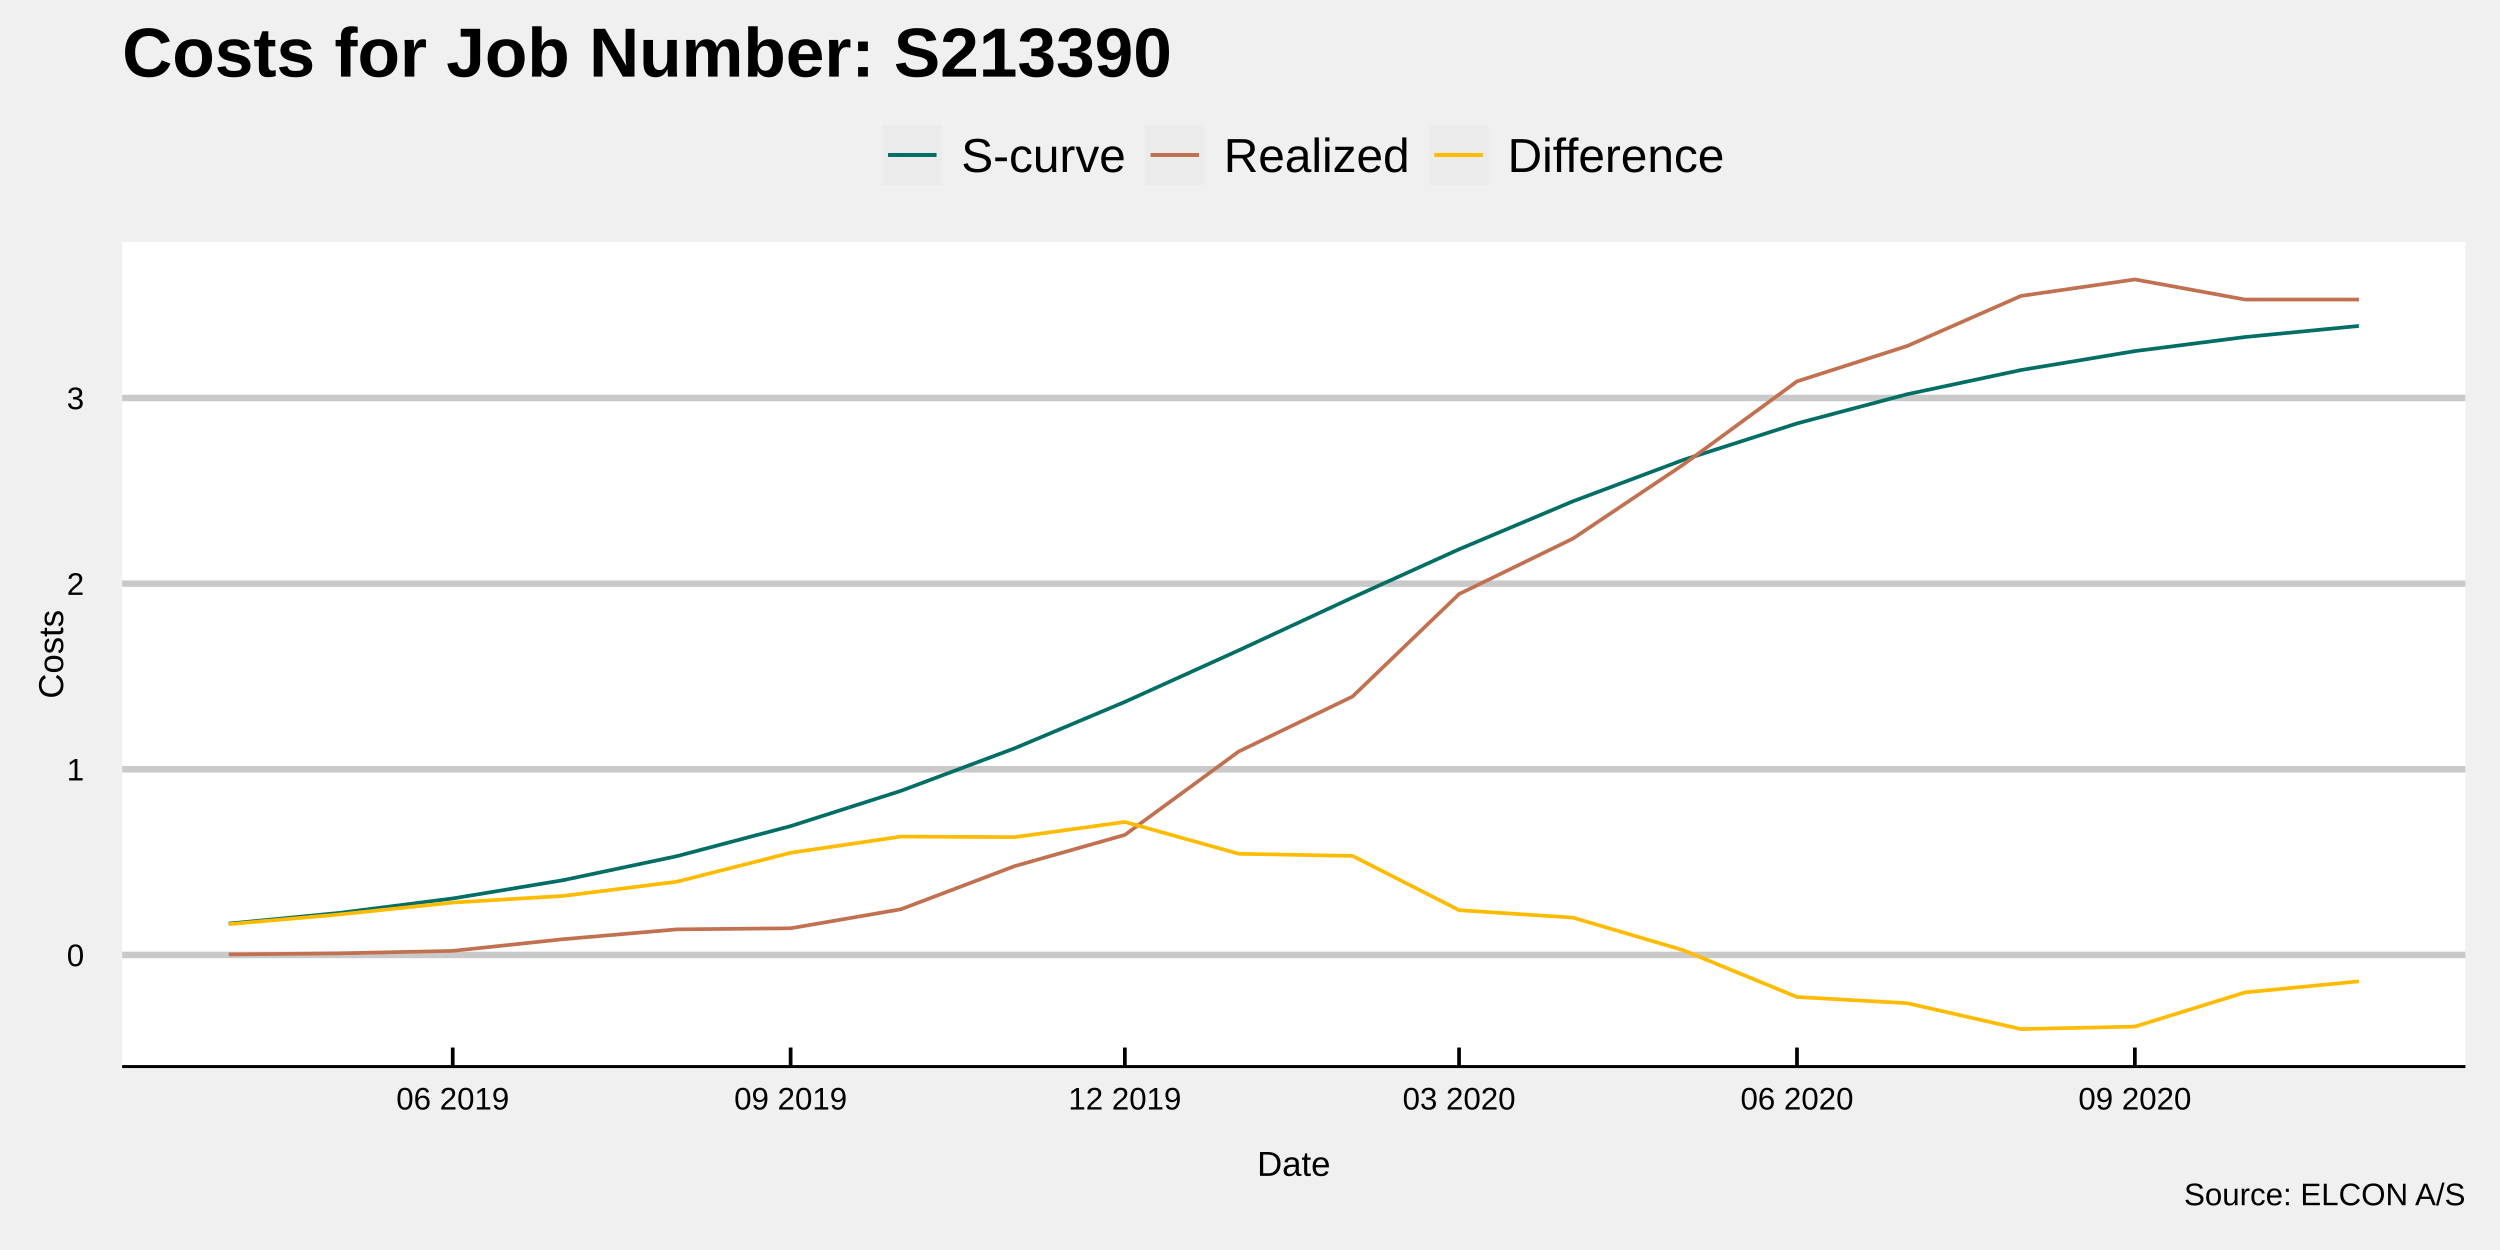
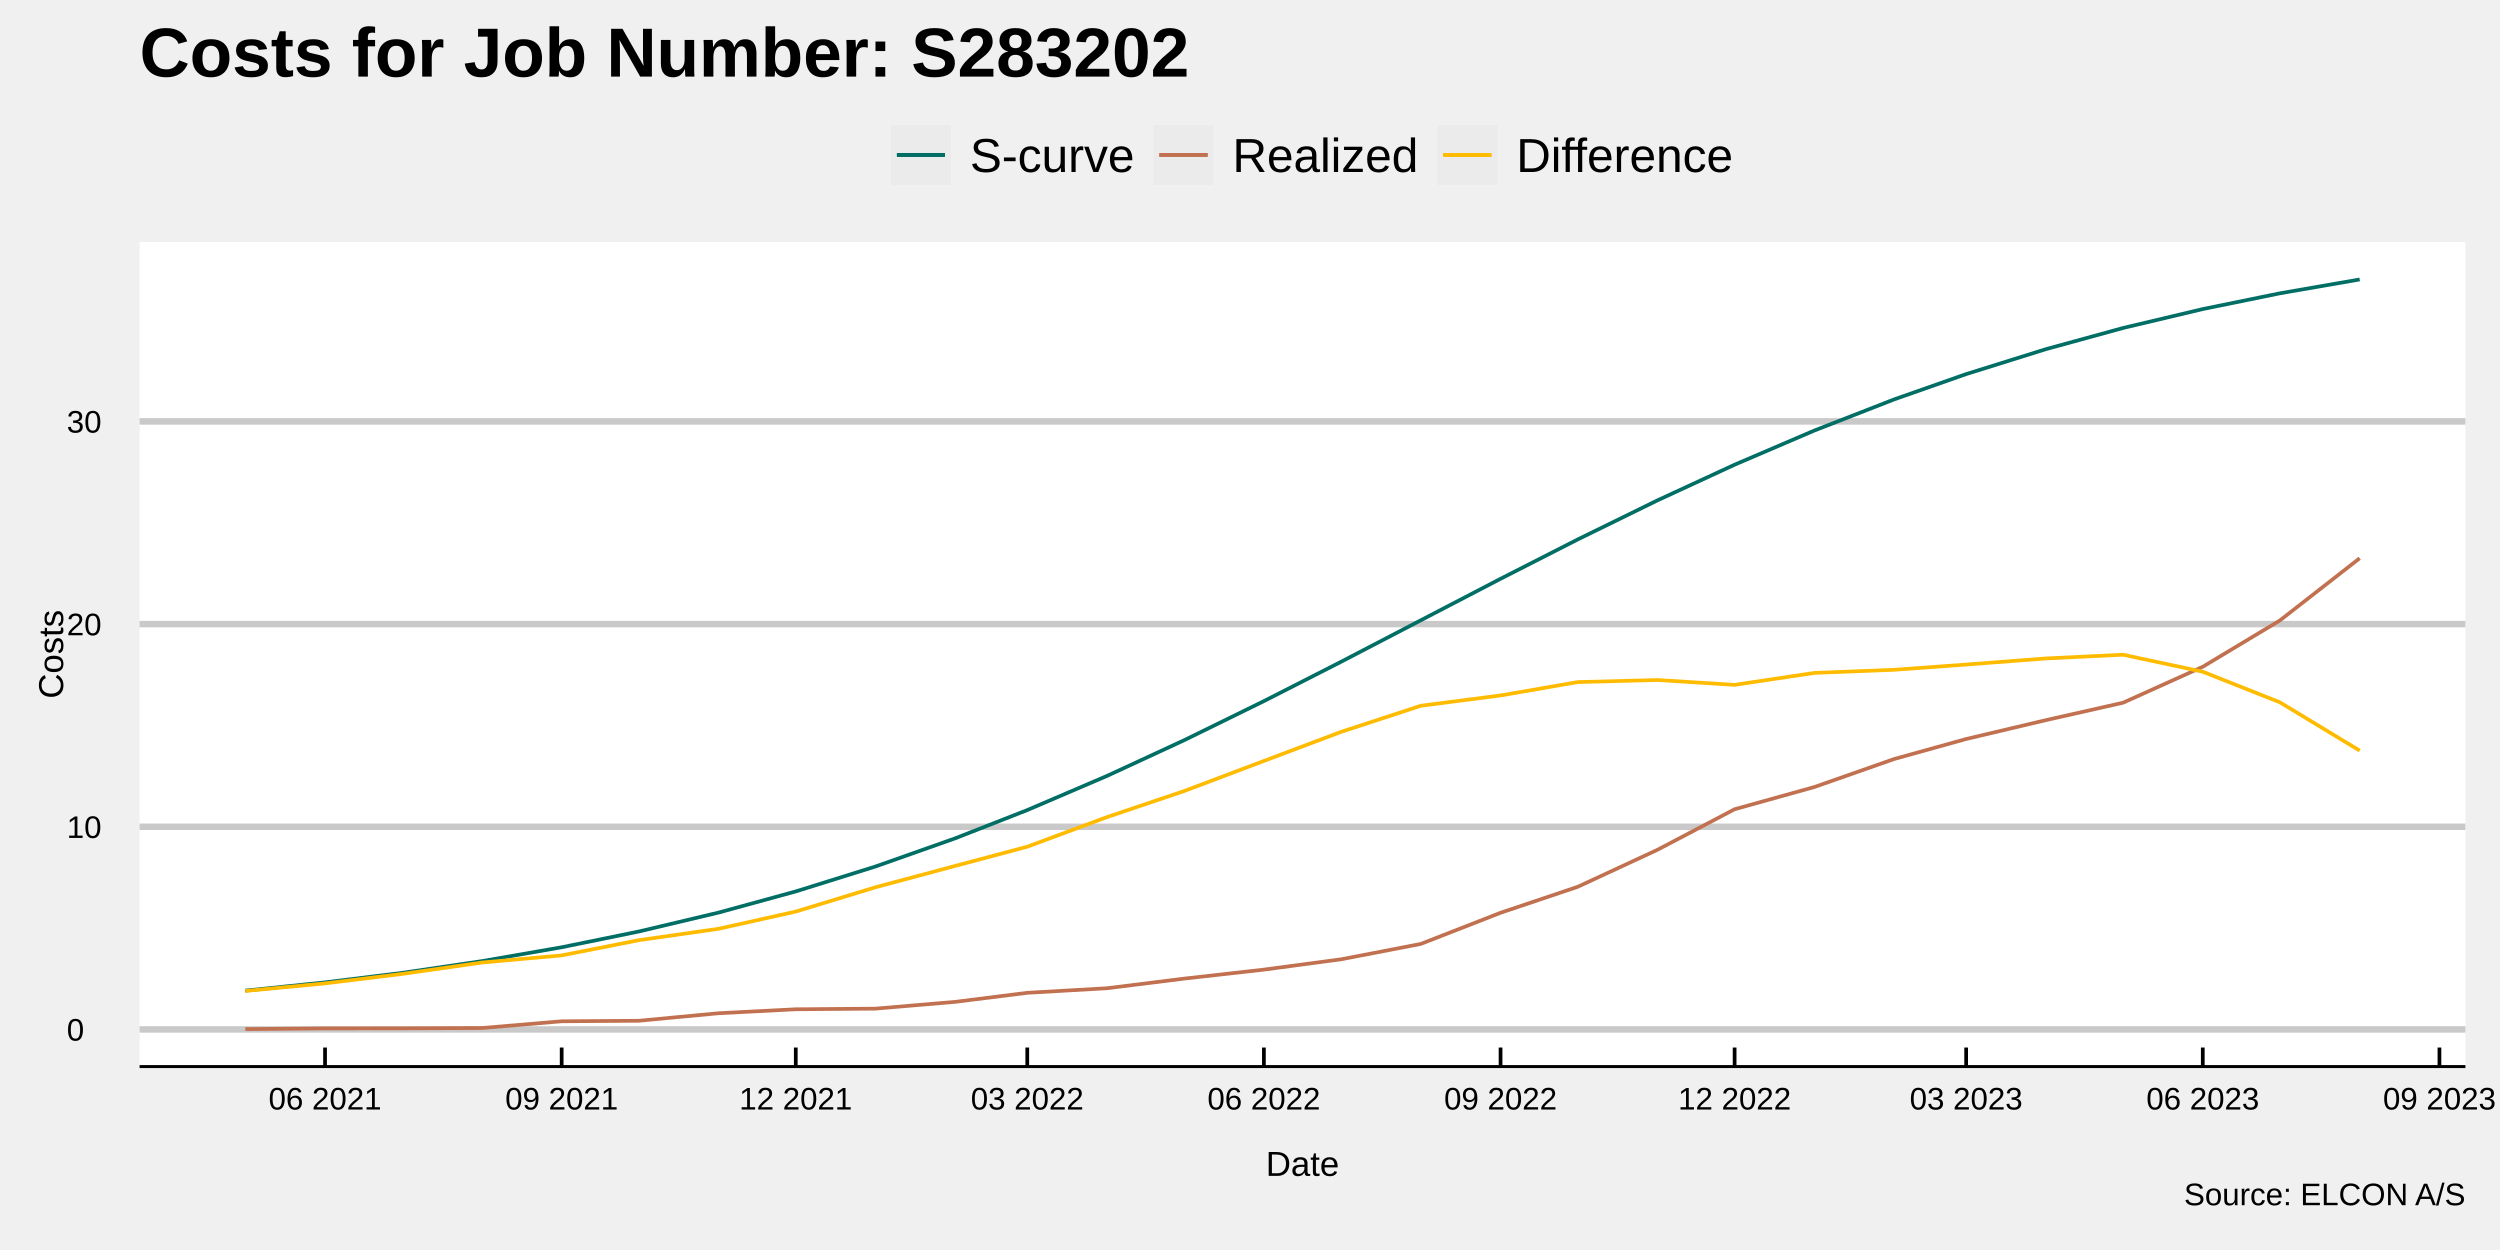
<svg xmlns="http://www.w3.org/2000/svg" class="svglite" width="720.00pt" height="360.00pt" viewBox="0 0 720.00 360.00">
  <defs>
    <style type="text/css">
    .svglite line, .svglite polyline, .svglite polygon, .svglite path, .svglite rect, .svglite circle {
      fill: none;
      stroke: #000000;
      stroke-linecap: round;
      stroke-linejoin: round;
      stroke-miterlimit: 10.00;
    }
    .svglite text {
      white-space: pre;
    }
  </style>
  </defs>
  <rect width="100%" height="100%" style="stroke: none; fill: none;" />
  <defs>
    <clipPath id="cpMC4wMHw3MjAuMDB8MC4wMHwzNjAuMDA=">
      <rect x="0.00" y="0.00" width="720.00" height="360.00" />
    </clipPath>
  </defs>
  <g clip-path="url(#cpMC4wMHw3MjAuMDB8MC4wMHwzNjAuMDA=)">
</g>
  <defs>
-     <clipPath id="cpMzUuMTl8NzEwLjA0fDY5LjY5fDMwNy4xNw==">
-       <rect x="35.19" y="69.69" width="674.85" height="237.49" />
+     <clipPath id="cpNDAuMjB8NzEwLjA0fDY5LjY5fDMwNy4xNw==">
+       <rect x="40.20" y="69.69" width="669.84" height="237.49" />
    </clipPath>
  </defs>
-   <g clip-path="url(#cpMzUuMTl8NzEwLjA0fDY5LjY5fDMwNy4xNw==)">
-     <rect x="35.19" y="69.69" width="674.85" height="237.49" style="stroke-width: 1.07; stroke: none; fill: #FFFFFF;" />
-     <polyline points="35.19,275.02 710.04,275.02 " style="stroke-width: 1.87; stroke: #C9C9C9; stroke-linecap: butt;" />
-     <polyline points="35.19,221.55 710.04,221.55 " style="stroke-width: 1.87; stroke: #C9C9C9; stroke-linecap: butt;" />
-     <polyline points="35.19,168.09 710.04,168.09 " style="stroke-width: 1.87; stroke: #C9C9C9; stroke-linecap: butt;" />
-     <polyline points="35.19,114.62 710.04,114.62 " style="stroke-width: 1.87; stroke: #C9C9C9; stroke-linecap: butt;" />
-     <polyline points="65.87,266.00 97.60,262.93 130.39,258.75 162.12,253.50 194.91,246.58 227.70,237.92 259.44,227.77 292.23,215.50 323.96,202.14 356.75,187.30 389.54,172.08 420.21,158.19 453.00,144.37 484.74,132.47 517.53,121.95 549.26,113.54 582.05,106.57 614.84,101.12 646.57,97.06 679.36,93.87 " style="stroke-width: 1.07; stroke: #006E64; stroke-linecap: butt;" />
-     <polyline points="65.87,274.87 97.60,274.57 130.39,273.85 162.12,270.49 194.91,267.66 227.70,267.34 259.44,261.87 292.23,249.44 323.96,240.45 356.75,216.43 389.54,200.59 420.21,171.09 453.00,155.11 484.74,133.84 517.53,109.83 549.26,99.65 582.05,85.22 614.84,80.48 646.57,86.27 679.36,86.27 " style="stroke-width: 1.07; stroke: #C17150; stroke-linecap: butt;" />
-     <polyline points="65.87,266.16 97.60,263.38 130.39,259.93 162.12,258.03 194.91,253.94 227.70,245.60 259.44,240.93 292.23,241.09 323.96,236.72 356.75,245.89 389.54,246.51 420.21,262.13 453.00,264.28 484.74,273.65 517.53,287.14 549.26,288.92 582.05,296.38 614.84,295.66 646.57,285.81 679.36,282.62 " style="stroke-width: 1.07; stroke: #FFBB00; stroke-linecap: butt;" />
+   <g clip-path="url(#cpNDAuMjB8NzEwLjA0fDY5LjY5fDMwNy4xNw==)">
+     <rect x="40.20" y="69.69" width="669.84" height="237.49" style="stroke-width: 1.07; stroke: none; fill: #FFFFFF;" />
+     <polyline points="40.20,296.48 710.04,296.48 " style="stroke-width: 1.87; stroke: #C9C9C9; stroke-linecap: butt;" />
+     <polyline points="40.20,238.11 710.04,238.11 " style="stroke-width: 1.87; stroke: #C9C9C9; stroke-linecap: butt;" />
+     <polyline points="40.20,179.74 710.04,179.74 " style="stroke-width: 1.87; stroke: #C9C9C9; stroke-linecap: butt;" />
+     <polyline points="40.20,121.36 710.04,121.36 " style="stroke-width: 1.87; stroke: #C9C9C9; stroke-linecap: butt;" />
+     <polyline points="70.64,285.30 93.61,282.92 115.83,280.18 138.80,276.80 161.76,272.81 183.99,268.27 206.95,262.82 229.18,256.73 252.14,249.55 275.11,241.43 295.85,233.30 318.82,223.46 341.04,213.18 364.00,201.92 386.23,190.59 409.19,178.64 432.16,166.69 454.38,155.36 477.35,144.10 499.57,133.83 522.54,123.99 545.50,115.03 566.25,107.74 589.21,100.56 611.44,94.46 634.40,89.01 656.62,84.47 679.59,80.48 " style="stroke-width: 1.07; stroke: #006E64; stroke-linecap: butt;" />
+     <polyline points="70.64,296.38 93.61,296.18 115.83,296.16 138.80,296.07 161.76,294.13 183.99,293.98 206.95,291.81 229.18,290.67 252.14,290.49 275.11,288.53 295.85,285.93 318.82,284.61 341.04,281.84 364.00,279.25 386.23,276.28 409.19,271.85 432.16,262.88 454.38,255.40 477.35,244.74 499.57,233.06 522.54,226.66 545.50,218.60 566.25,212.83 589.21,207.40 611.44,202.38 634.40,192.03 656.62,178.68 679.59,160.77 " style="stroke-width: 1.07; stroke: #C17150; stroke-linecap: butt;" />
+     <polyline points="70.64,285.40 93.61,283.21 115.83,280.49 138.80,277.21 161.76,275.15 183.99,270.77 206.95,267.49 229.18,262.53 252.14,255.53 275.11,249.38 295.85,243.85 318.82,235.32 341.04,227.82 364.00,219.15 386.23,210.78 409.19,203.26 432.16,200.29 454.38,196.44 477.35,195.84 499.57,197.24 522.54,193.80 545.50,192.90 566.25,191.39 589.21,189.63 611.44,188.56 634.40,193.46 656.62,202.27 679.59,216.18 " style="stroke-width: 1.07; stroke: #FFBB00; stroke-linecap: butt;" />
  </g>
  <g clip-path="url(#cpMC4wMHw3MjAuMDB8MC4wMHwzNjAuMDA=)">
-     <text x="19.23" y="278.25" style="font-size: 9.00px; font-family: &quot;Arial&quot;;" textLength="5.00px" lengthAdjust="spacingAndGlyphs">0</text>
-     <text x="19.23" y="224.78" style="font-size: 9.00px; font-family: &quot;Arial&quot;;" textLength="5.00px" lengthAdjust="spacingAndGlyphs">1</text>
-     <text x="19.23" y="171.31" style="font-size: 9.00px; font-family: &quot;Arial&quot;;" textLength="5.00px" lengthAdjust="spacingAndGlyphs">2</text>
-     <text x="19.23" y="117.84" style="font-size: 9.00px; font-family: &quot;Arial&quot;;" textLength="5.00px" lengthAdjust="spacingAndGlyphs">3</text>
-     <polyline points="35.19,307.17 710.04,307.17 " style="stroke-width: 0.85; stroke-linecap: butt;" />
-     <polyline points="130.39,301.69 130.39,307.17 " style="stroke-width: 1.07; stroke-linecap: butt;" />
-     <polyline points="227.70,301.69 227.70,307.17 " style="stroke-width: 1.07; stroke-linecap: butt;" />
-     <polyline points="323.96,301.69 323.96,307.17 " style="stroke-width: 1.07; stroke-linecap: butt;" />
-     <polyline points="420.21,301.69 420.21,307.17 " style="stroke-width: 1.07; stroke-linecap: butt;" />
-     <polyline points="517.53,301.69 517.53,307.17 " style="stroke-width: 1.07; stroke-linecap: butt;" />
-     <polyline points="614.84,301.69 614.84,307.17 " style="stroke-width: 1.07; stroke-linecap: butt;" />
-     <text x="130.39" y="319.54" text-anchor="middle" style="font-size: 9.00px; font-family: &quot;Arial&quot;;" textLength="32.52px" lengthAdjust="spacingAndGlyphs">06 2019</text>
-     <text x="227.70" y="319.54" text-anchor="middle" style="font-size: 9.00px; font-family: &quot;Arial&quot;;" textLength="32.52px" lengthAdjust="spacingAndGlyphs">09 2019</text>
-     <text x="323.96" y="319.54" text-anchor="middle" style="font-size: 9.00px; font-family: &quot;Arial&quot;;" textLength="32.52px" lengthAdjust="spacingAndGlyphs">12 2019</text>
-     <text x="420.21" y="319.54" text-anchor="middle" style="font-size: 9.00px; font-family: &quot;Arial&quot;;" textLength="32.52px" lengthAdjust="spacingAndGlyphs">03 2020</text>
-     <text x="517.53" y="319.54" text-anchor="middle" style="font-size: 9.00px; font-family: &quot;Arial&quot;;" textLength="32.52px" lengthAdjust="spacingAndGlyphs">06 2020</text>
-     <text x="614.84" y="319.54" text-anchor="middle" style="font-size: 9.00px; font-family: &quot;Arial&quot;;" textLength="32.52px" lengthAdjust="spacingAndGlyphs">09 2020</text>
-     <text x="372.61" y="338.66" text-anchor="middle" style="font-size: 10.00px; font-family: &quot;Arial&quot;;" textLength="21.13px" lengthAdjust="spacingAndGlyphs">Date</text>
+     <text x="19.23" y="299.70" style="font-size: 9.00px; font-family: &quot;Arial&quot;;" textLength="5.00px" lengthAdjust="spacingAndGlyphs">0</text>
+     <text x="19.23" y="241.33" style="font-size: 9.00px; font-family: &quot;Arial&quot;;" textLength="10.01px" lengthAdjust="spacingAndGlyphs">10</text>
+     <text x="19.23" y="182.96" style="font-size: 9.00px; font-family: &quot;Arial&quot;;" textLength="10.01px" lengthAdjust="spacingAndGlyphs">20</text>
+     <text x="19.23" y="124.59" style="font-size: 9.00px; font-family: &quot;Arial&quot;;" textLength="10.01px" lengthAdjust="spacingAndGlyphs">30</text>
+     <polyline points="40.20,307.17 710.04,307.17 " style="stroke-width: 0.85; stroke-linecap: butt;" />
+     <polyline points="93.61,301.69 93.61,307.17 " style="stroke-width: 1.07; stroke-linecap: butt;" />
+     <polyline points="161.76,301.69 161.76,307.17 " style="stroke-width: 1.07; stroke-linecap: butt;" />
+     <polyline points="229.18,301.69 229.18,307.17 " style="stroke-width: 1.07; stroke-linecap: butt;" />
+     <polyline points="295.85,301.69 295.85,307.17 " style="stroke-width: 1.07; stroke-linecap: butt;" />
+     <polyline points="364.00,301.69 364.00,307.17 " style="stroke-width: 1.07; stroke-linecap: butt;" />
+     <polyline points="432.16,301.69 432.16,307.17 " style="stroke-width: 1.07; stroke-linecap: butt;" />
+     <polyline points="499.57,301.69 499.57,307.17 " style="stroke-width: 1.07; stroke-linecap: butt;" />
+     <polyline points="566.25,301.69 566.25,307.17 " style="stroke-width: 1.07; stroke-linecap: butt;" />
+     <polyline points="634.40,301.69 634.40,307.17 " style="stroke-width: 1.07; stroke-linecap: butt;" />
+     <polyline points="702.56,301.69 702.56,307.17 " style="stroke-width: 1.07; stroke-linecap: butt;" />
+     <text x="93.61" y="319.54" text-anchor="middle" style="font-size: 9.00px; font-family: &quot;Arial&quot;;" textLength="32.52px" lengthAdjust="spacingAndGlyphs">06 2021</text>
+     <text x="161.76" y="319.54" text-anchor="middle" style="font-size: 9.00px; font-family: &quot;Arial&quot;;" textLength="32.52px" lengthAdjust="spacingAndGlyphs">09 2021</text>
+     <text x="229.18" y="319.54" text-anchor="middle" style="font-size: 9.00px; font-family: &quot;Arial&quot;;" textLength="32.52px" lengthAdjust="spacingAndGlyphs">12 2021</text>
+     <text x="295.85" y="319.54" text-anchor="middle" style="font-size: 9.00px; font-family: &quot;Arial&quot;;" textLength="32.52px" lengthAdjust="spacingAndGlyphs">03 2022</text>
+     <text x="364.00" y="319.54" text-anchor="middle" style="font-size: 9.00px; font-family: &quot;Arial&quot;;" textLength="32.52px" lengthAdjust="spacingAndGlyphs">06 2022</text>
+     <text x="432.16" y="319.54" text-anchor="middle" style="font-size: 9.00px; font-family: &quot;Arial&quot;;" textLength="32.52px" lengthAdjust="spacingAndGlyphs">09 2022</text>
+     <text x="499.57" y="319.54" text-anchor="middle" style="font-size: 9.00px; font-family: &quot;Arial&quot;;" textLength="32.52px" lengthAdjust="spacingAndGlyphs">12 2022</text>
+     <text x="566.25" y="319.54" text-anchor="middle" style="font-size: 9.00px; font-family: &quot;Arial&quot;;" textLength="32.52px" lengthAdjust="spacingAndGlyphs">03 2023</text>
+     <text x="634.40" y="319.54" text-anchor="middle" style="font-size: 9.00px; font-family: &quot;Arial&quot;;" textLength="32.52px" lengthAdjust="spacingAndGlyphs">06 2023</text>
+     <text x="702.56" y="319.54" text-anchor="middle" style="font-size: 9.00px; font-family: &quot;Arial&quot;;" textLength="32.52px" lengthAdjust="spacingAndGlyphs">09 2023</text>
+     <text x="375.12" y="338.66" text-anchor="middle" style="font-size: 10.00px; font-family: &quot;Arial&quot;;" textLength="21.13px" lengthAdjust="spacingAndGlyphs">Date</text>
    <text transform="translate(18.18,188.43) rotate(-90)" text-anchor="middle" style="font-size: 10.00px; font-family: &quot;Arial&quot;;" textLength="25.57px" lengthAdjust="spacingAndGlyphs">Costs</text>
-     <rect x="254.09" y="35.97" width="17.28" height="17.28" style="stroke-width: 1.07; stroke: none; fill: #EBEBEB;" />
-     <line x1="255.82" y1="44.61" x2="269.64" y2="44.61" style="stroke-width: 1.07; stroke: #006E64; stroke-linecap: butt;" />
-     <line x1="255.82" y1="44.61" x2="269.64" y2="44.61" style="stroke-width: 1.07; stroke: #006E64; stroke-linecap: butt;" />
-     <line x1="255.82" y1="44.61" x2="269.64" y2="44.61" style="stroke-width: 1.07; stroke: #006E64; stroke-linecap: butt;" />
-     <rect x="329.70" y="35.97" width="17.28" height="17.28" style="stroke-width: 1.07; stroke: none; fill: #EBEBEB;" />
-     <line x1="331.43" y1="44.61" x2="345.25" y2="44.61" style="stroke-width: 1.07; stroke: #C17150; stroke-linecap: butt;" />
-     <line x1="331.43" y1="44.61" x2="345.25" y2="44.61" style="stroke-width: 1.07; stroke: #C17150; stroke-linecap: butt;" />
-     <line x1="331.43" y1="44.61" x2="345.25" y2="44.61" style="stroke-width: 1.07; stroke: #C17150; stroke-linecap: butt;" />
-     <rect x="411.44" y="35.97" width="17.28" height="17.28" style="stroke-width: 1.07; stroke: none; fill: #EBEBEB;" />
-     <line x1="413.17" y1="44.61" x2="426.99" y2="44.61" style="stroke-width: 1.07; stroke: #FFBB00; stroke-linecap: butt;" />
-     <line x1="413.17" y1="44.61" x2="426.99" y2="44.61" style="stroke-width: 1.07; stroke: #FFBB00; stroke-linecap: butt;" />
-     <line x1="413.17" y1="44.61" x2="426.99" y2="44.61" style="stroke-width: 1.07; stroke: #FFBB00; stroke-linecap: butt;" />
-     <text x="276.85" y="49.53" style="font-size: 13.75px; font-family: &quot;Arial&quot;;" textLength="47.38px" lengthAdjust="spacingAndGlyphs">S-curve</text>
-     <text x="352.46" y="49.53" style="font-size: 13.75px; font-family: &quot;Arial&quot;;" textLength="53.50px" lengthAdjust="spacingAndGlyphs">Realized</text>
-     <text x="434.20" y="49.53" style="font-size: 13.75px; font-family: &quot;Arial&quot;;" textLength="62.42px" lengthAdjust="spacingAndGlyphs">Difference</text>
-     <text x="35.19" y="22.06" style="font-size: 20.00px; font-weight: bold; font-family: &quot;Arial&quot;;" textLength="302.34px" lengthAdjust="spacingAndGlyphs">Costs for Job Number: S213390</text>
+     <rect x="256.59" y="35.97" width="17.28" height="17.28" style="stroke-width: 1.07; stroke: none; fill: #EBEBEB;" />
+     <line x1="258.32" y1="44.61" x2="272.14" y2="44.61" style="stroke-width: 1.07; stroke: #006E64; stroke-linecap: butt;" />
+     <line x1="258.32" y1="44.61" x2="272.14" y2="44.61" style="stroke-width: 1.07; stroke: #006E64; stroke-linecap: butt;" />
+     <line x1="258.32" y1="44.61" x2="272.14" y2="44.61" style="stroke-width: 1.07; stroke: #006E64; stroke-linecap: butt;" />
+     <rect x="332.20" y="35.97" width="17.28" height="17.28" style="stroke-width: 1.07; stroke: none; fill: #EBEBEB;" />
+     <line x1="333.93" y1="44.61" x2="347.76" y2="44.61" style="stroke-width: 1.07; stroke: #C17150; stroke-linecap: butt;" />
+     <line x1="333.93" y1="44.61" x2="347.76" y2="44.61" style="stroke-width: 1.07; stroke: #C17150; stroke-linecap: butt;" />
+     <line x1="333.93" y1="44.61" x2="347.76" y2="44.61" style="stroke-width: 1.07; stroke: #C17150; stroke-linecap: butt;" />
+     <rect x="413.94" y="35.97" width="17.28" height="17.28" style="stroke-width: 1.07; stroke: none; fill: #EBEBEB;" />
+     <line x1="415.67" y1="44.61" x2="429.49" y2="44.61" style="stroke-width: 1.07; stroke: #FFBB00; stroke-linecap: butt;" />
+     <line x1="415.67" y1="44.61" x2="429.49" y2="44.61" style="stroke-width: 1.07; stroke: #FFBB00; stroke-linecap: butt;" />
+     <line x1="415.67" y1="44.61" x2="429.49" y2="44.61" style="stroke-width: 1.07; stroke: #FFBB00; stroke-linecap: butt;" />
+     <text x="279.35" y="49.53" style="font-size: 13.75px; font-family: &quot;Arial&quot;;" textLength="47.38px" lengthAdjust="spacingAndGlyphs">S-curve</text>
+     <text x="354.96" y="49.53" style="font-size: 13.75px; font-family: &quot;Arial&quot;;" textLength="53.50px" lengthAdjust="spacingAndGlyphs">Realized</text>
+     <text x="436.70" y="49.53" style="font-size: 13.75px; font-family: &quot;Arial&quot;;" textLength="62.42px" lengthAdjust="spacingAndGlyphs">Difference</text>
+     <text x="40.20" y="22.06" style="font-size: 20.00px; font-weight: bold; font-family: &quot;Arial&quot;;" textLength="302.34px" lengthAdjust="spacingAndGlyphs">Costs for Job Number: S283202</text>
    <text x="710.04" y="347.10" text-anchor="end" style="font-size: 9.00px; font-family: &quot;Arial&quot;;" textLength="81.03px" lengthAdjust="spacingAndGlyphs">Source: ELCON A/S</text>
  </g>
</svg>
